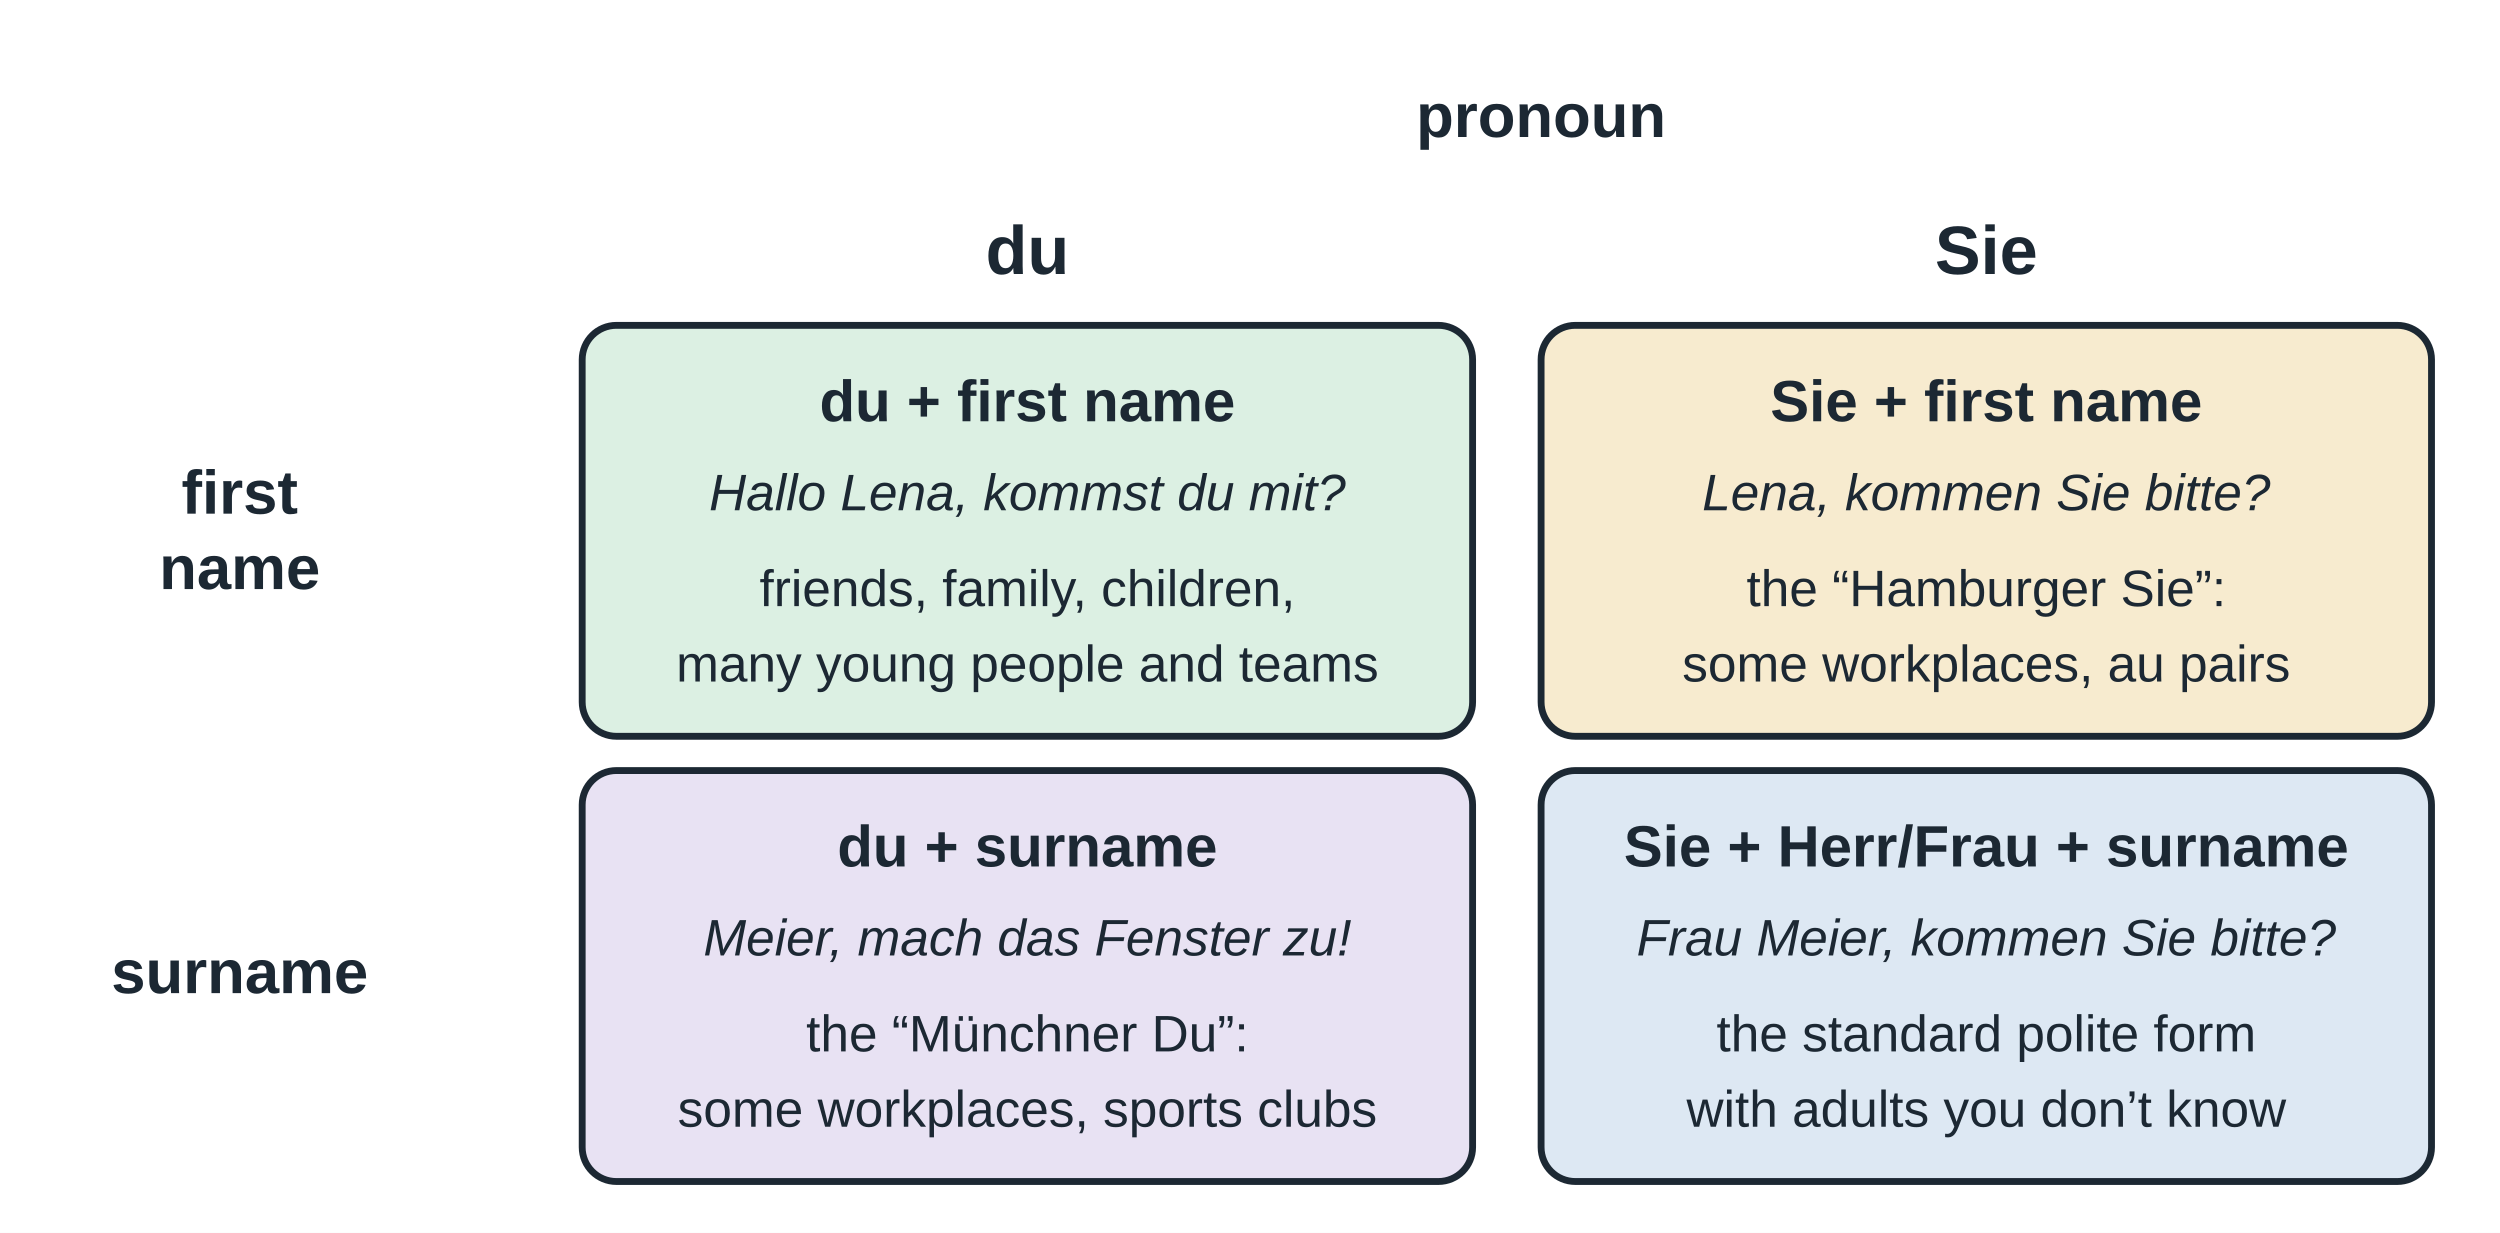
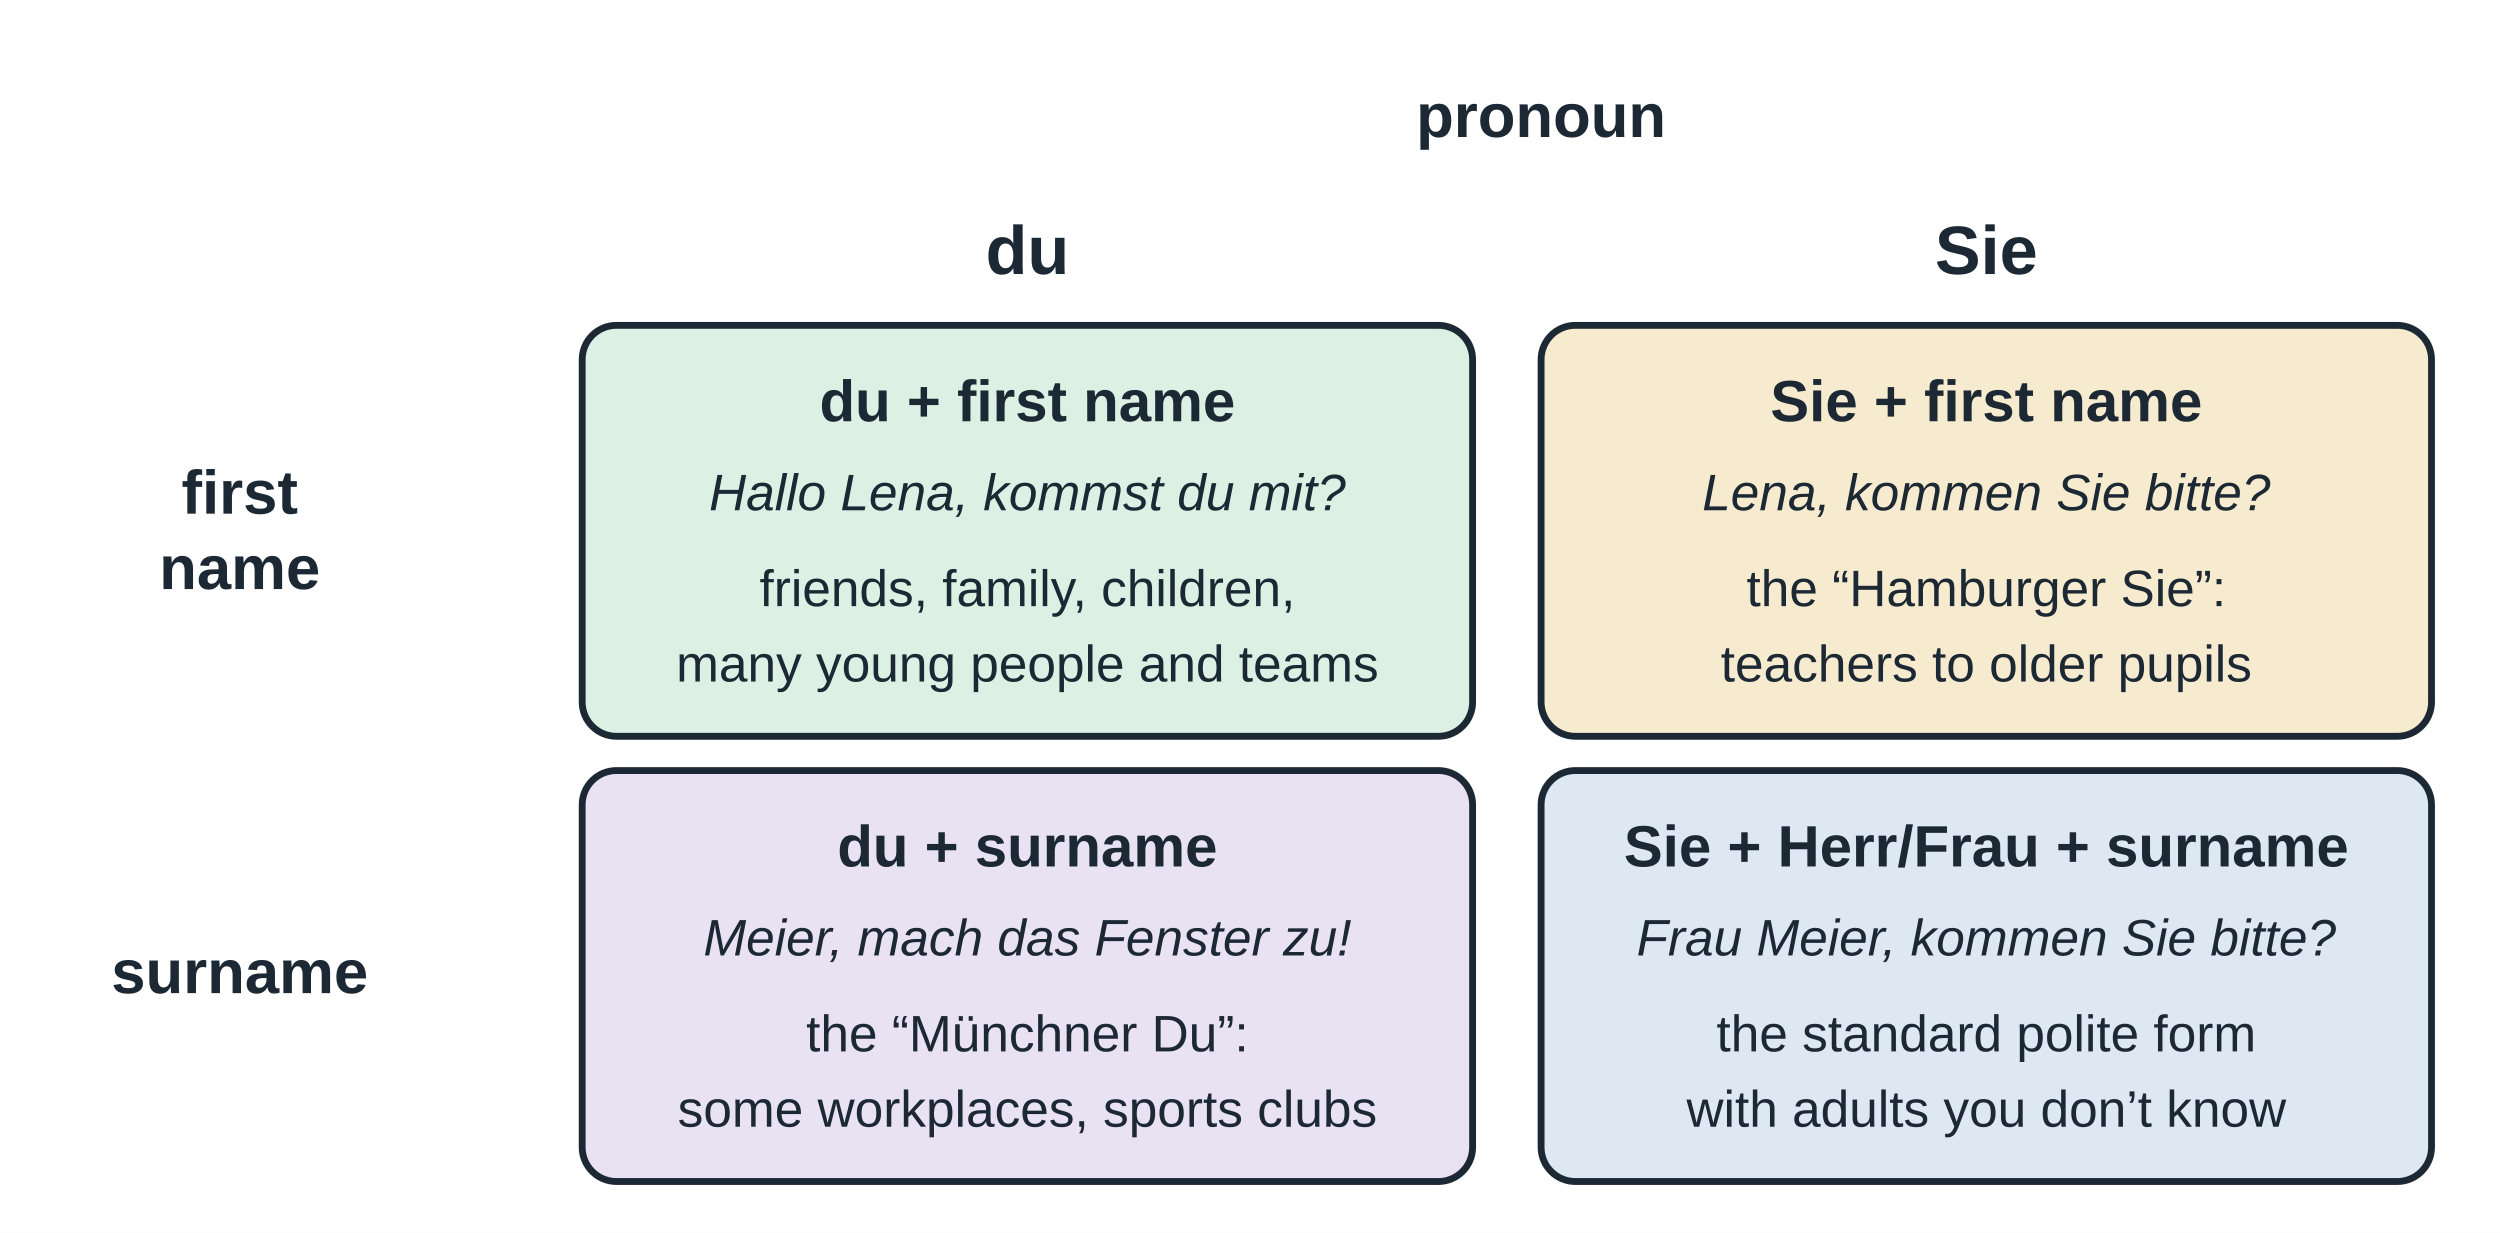
<svg xmlns="http://www.w3.org/2000/svg" viewBox="0 0 730 360" width="730" height="360" role="img">
  <rect x="0" y="0" width="730" height="360" fill="#ffffff" />
  <text x="450" y="40" font-family="Arial, Helvetica, sans-serif" font-size="18" font-weight="bold" font-style="normal" fill="#1c2833" text-anchor="middle">pronoun</text>
  <text x="70" y="150" font-family="Arial, Helvetica, sans-serif" font-size="18" font-weight="bold" font-style="normal" fill="#1c2833" text-anchor="middle">first</text>
  <text x="70" y="172" font-family="Arial, Helvetica, sans-serif" font-size="18" font-weight="bold" font-style="normal" fill="#1c2833" text-anchor="middle">name</text>
  <text x="70" y="290" font-family="Arial, Helvetica, sans-serif" font-size="18" font-weight="bold" font-style="normal" fill="#1c2833" text-anchor="middle">surname</text>
  <text x="300" y="80" font-family="Arial, Helvetica, sans-serif" font-size="20" font-weight="bold" font-style="normal" fill="#1c2833" text-anchor="middle">du</text>
  <text x="580" y="80" font-family="Arial, Helvetica, sans-serif" font-size="20" font-weight="bold" font-style="normal" fill="#1c2833" text-anchor="middle">Sie</text>
  <rect x="170" y="95" width="260" height="120" rx="10" fill="#dcf0e3" stroke="#1c2833" stroke-width="2" />
  <text x="300" y="123" font-family="Arial, Helvetica, sans-serif" font-size="17" font-weight="bold" font-style="normal" fill="#1c2833" text-anchor="middle">du + first name</text>
  <text x="300" y="149" font-family="Arial, Helvetica, sans-serif" font-size="15" font-weight="normal" font-style="italic" fill="#1c2833" text-anchor="middle">Hallo Lena, kommst du mit?</text>
  <text x="300" y="177" font-family="Arial, Helvetica, sans-serif" font-size="15" font-weight="normal" font-style="normal" fill="#1c2833" text-anchor="middle">friends, family, children,</text>
  <text x="300" y="199" font-family="Arial, Helvetica, sans-serif" font-size="15" font-weight="normal" font-style="normal" fill="#1c2833" text-anchor="middle">many young people and teams</text>
  <rect x="450" y="95" width="260" height="120" rx="10" fill="#f7ebcf" stroke="#1c2833" stroke-width="2" />
  <text x="580" y="123" font-family="Arial, Helvetica, sans-serif" font-size="17" font-weight="bold" font-style="normal" fill="#1c2833" text-anchor="middle">Sie + first name</text>
  <text x="580" y="149" font-family="Arial, Helvetica, sans-serif" font-size="15" font-weight="normal" font-style="italic" fill="#1c2833" text-anchor="middle">Lena, kommen Sie bitte?</text>
  <text x="580" y="177" font-family="Arial, Helvetica, sans-serif" font-size="15" font-weight="normal" font-style="normal" fill="#1c2833" text-anchor="middle">the “Hamburger Sie”:</text>
-   <text x="580" y="199" font-family="Arial, Helvetica, sans-serif" font-size="15" font-weight="normal" font-style="normal" fill="#1c2833" text-anchor="middle">some workplaces, au pairs</text>
+   <text x="580" y="199" font-family="Arial, Helvetica, sans-serif" font-size="15" font-weight="normal" font-style="normal" fill="#1c2833" text-anchor="middle">teachers to older pupils</text>
  <rect x="170" y="225" width="260" height="120" rx="10" fill="#e8e2f3" stroke="#1c2833" stroke-width="2" />
  <text x="300" y="253" font-family="Arial, Helvetica, sans-serif" font-size="17" font-weight="bold" font-style="normal" fill="#1c2833" text-anchor="middle">du + surname</text>
  <text x="300" y="279" font-family="Arial, Helvetica, sans-serif" font-size="15" font-weight="normal" font-style="italic" fill="#1c2833" text-anchor="middle">Meier, mach das Fenster zu!</text>
  <text x="300" y="307" font-family="Arial, Helvetica, sans-serif" font-size="15" font-weight="normal" font-style="normal" fill="#1c2833" text-anchor="middle">the “Münchner Du”:</text>
  <text x="300" y="329" font-family="Arial, Helvetica, sans-serif" font-size="15" font-weight="normal" font-style="normal" fill="#1c2833" text-anchor="middle">some workplaces, sports clubs</text>
  <rect x="450" y="225" width="260" height="120" rx="10" fill="#dde8f3" stroke="#1c2833" stroke-width="2" />
  <text x="580" y="253" font-family="Arial, Helvetica, sans-serif" font-size="17" font-weight="bold" font-style="normal" fill="#1c2833" text-anchor="middle">Sie + Herr/Frau + surname</text>
  <text x="580" y="279" font-family="Arial, Helvetica, sans-serif" font-size="15" font-weight="normal" font-style="italic" fill="#1c2833" text-anchor="middle">Frau Meier, kommen Sie bitte?</text>
  <text x="580" y="307" font-family="Arial, Helvetica, sans-serif" font-size="15" font-weight="normal" font-style="normal" fill="#1c2833" text-anchor="middle">the standard polite form</text>
  <text x="580" y="329" font-family="Arial, Helvetica, sans-serif" font-size="15" font-weight="normal" font-style="normal" fill="#1c2833" text-anchor="middle">with adults you don’t know</text>
</svg>
